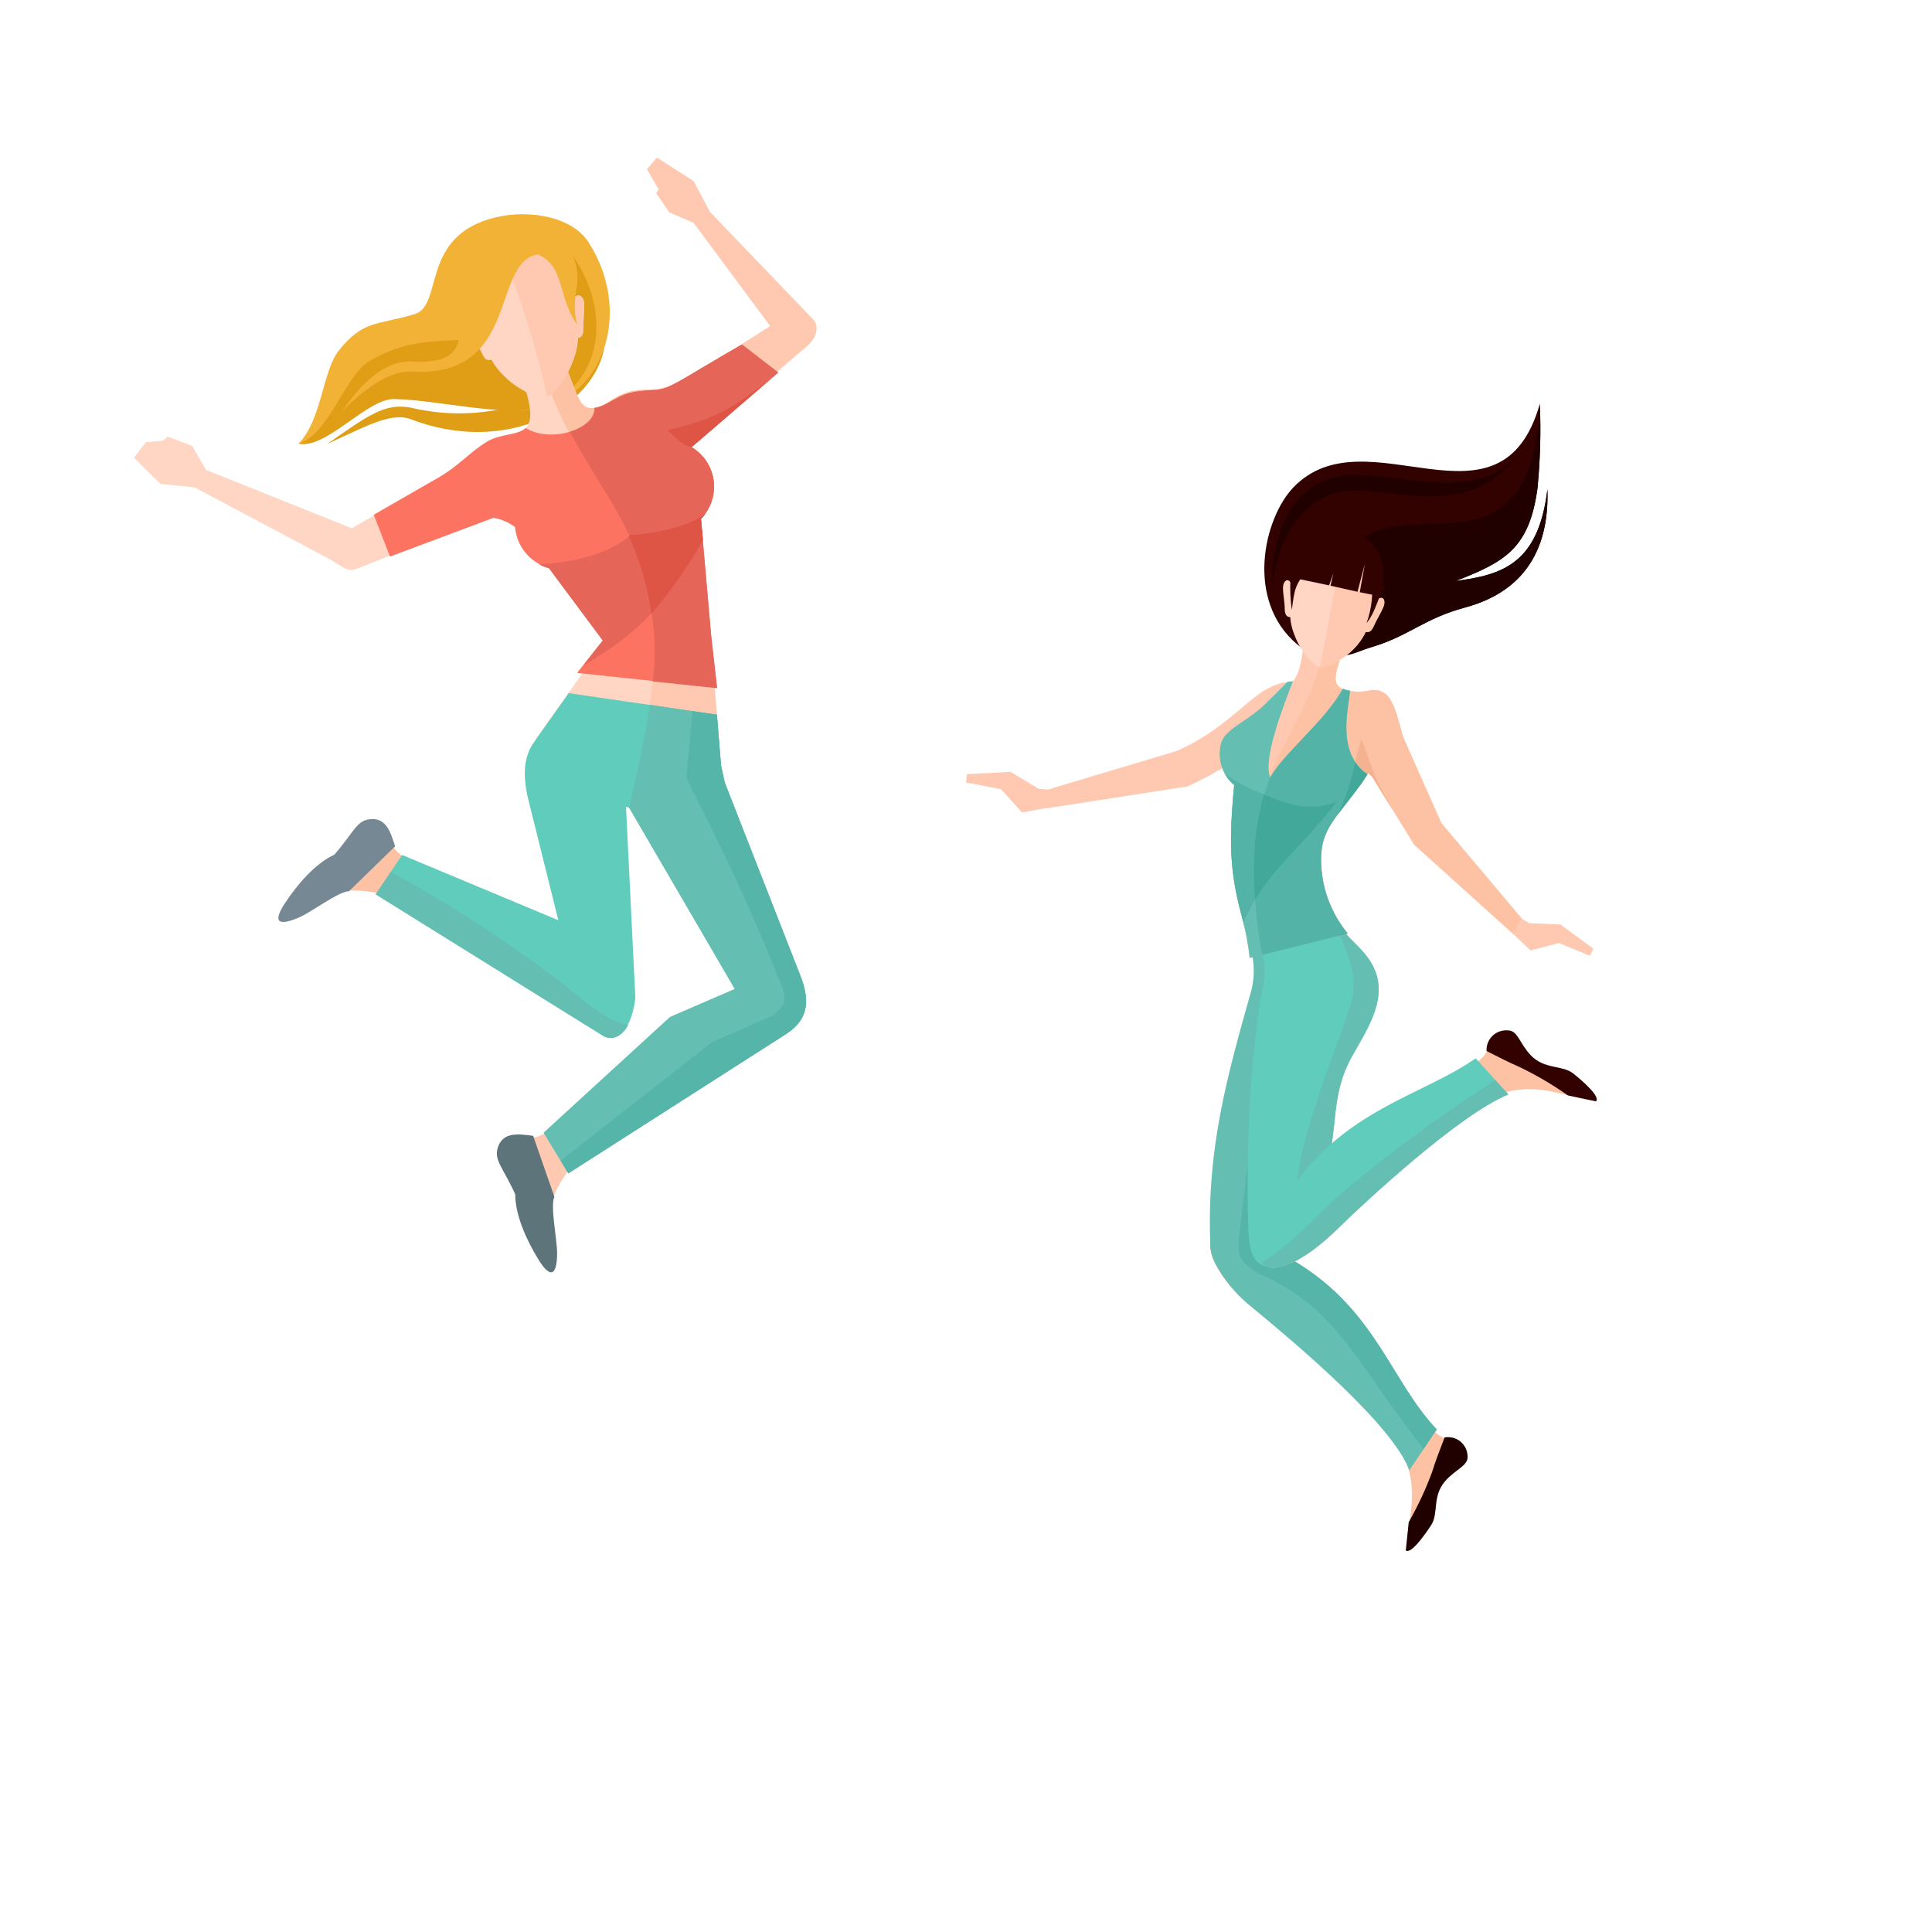
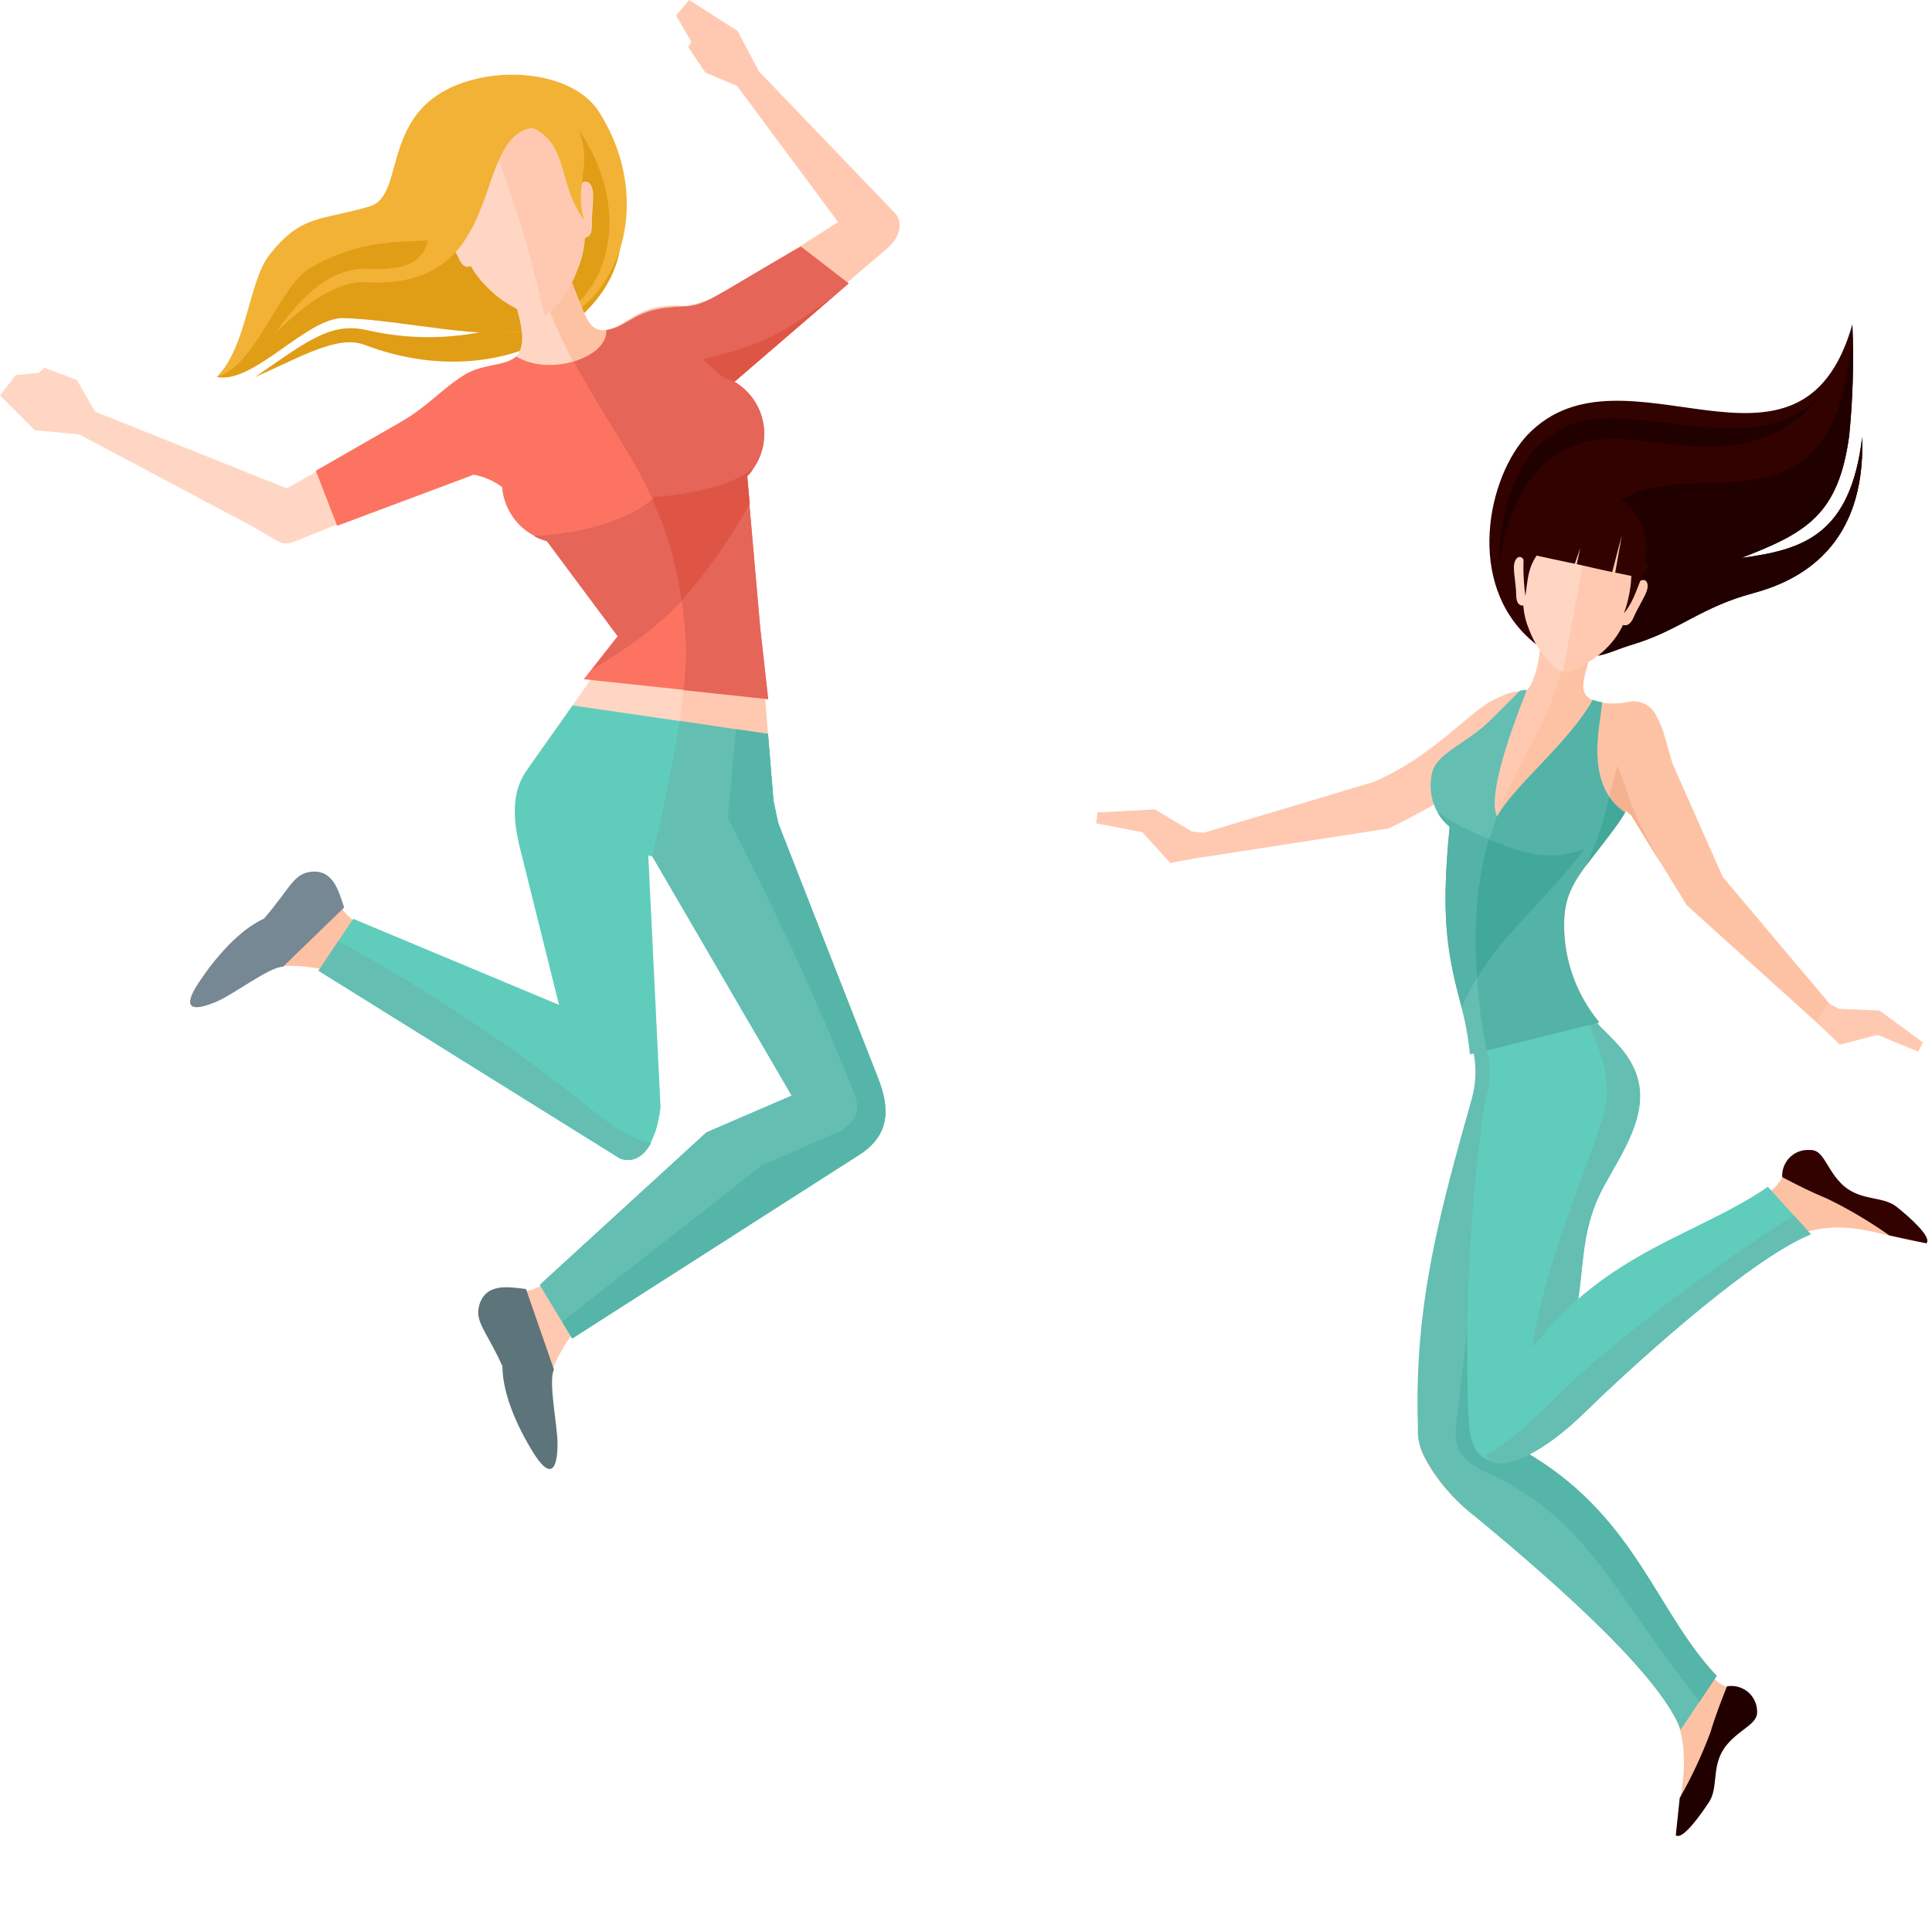
- <svg xmlns="http://www.w3.org/2000/svg" id="Layer_1" data-name="Layer 1" viewBox="0 0 1024 1024">
-   <defs>
-     <style>.cls-1{fill:#ffd6c4;}.cls-2{fill:#ffc9b1;}.cls-3{fill:#e09d16;}.cls-4{fill:#f2b236;}.cls-5{fill:#fdc2a4;}.cls-6{fill:#fc7361;}.cls-7{fill:#e56558;}.cls-8{fill:#de5445;}.cls-9{fill:#5d747a;}.cls-10{fill:#60ccbc;}.cls-11{fill:#64beb2;}.cls-12{fill:#55b5a8;}.cls-13{fill:#768894;}.cls-14{fill:#320200;}.cls-15{fill:#210000;}.cls-16{fill:#f5b290;}.cls-17{fill:#52b3a6;}.cls-18{fill:#41a89a;}</style>
-   </defs>
-   <g id="Layer_2" data-name="Layer 2">
-     <g id="Layer_1-2" data-name="Layer 1-2">
-       <polygon class="cls-1" points="382.14 405.65 376.8 340 320.64 340 284.16 391.46 382.14 405.65" />
-       <path class="cls-2" d="M382.14,405.65,376.8,340H346.75a256.71,256.71,0,0,1-7.12,59.32Z" />
-       <path class="cls-3" d="M320.84,175.78c1.78,35-47.06,67.73-103.12,46.42-10.93-4.15-25.76,4.94-44.19,13C195,220.32,204,213.3,218,216.12a109.84,109.84,0,0,0,50.72,0A88.34,88.34,0,0,0,320.84,175.78Z" />
-       <path class="cls-4" d="M219.7,166.53c-19.77,5.88-27.29,3-40.29,19.48-8.4,10.73-9,36.93-21.16,49.09,14.83,3.06,36.14-24,50.92-23.68,22.84.59,60.76,9.34,79.1,4.5,32.58-8.6,46.52-51.81,23.68-87.5-8.6-13.45-31-17.5-48.94-13.3C222.22,124.71,235.32,161.94,219.7,166.53Z" />
-       <path class="cls-3" d="M158.25,235.1c14.83,3.06,36.14-24,50.92-23.68,22.84.59,57,9.49,75.29,4.65,32.58-8.6,42.51-48.25,18-82.26-7,19.18-12,17.8-18.54,26.2-27.14,34.6-50.27,8.85-88.54,31.64C183.32,198.86,173.72,231,158.25,235.1Z" />
-       <path class="cls-2" d="M353.82,207.42l54.38-34.6-40.59-54.72-12.85-5.49-6.92-10.13,1.19-2.22-6.13-10.53,5.29-6.23,19.43,12.46,8.65,16.31,54.92,57.25c3.61,4.6.89,11-5.24,15.47l-47.11,40.39c-21.6,17.85-19.08,17.15-20.71,43.5l-18.88-17.3-16.56-35.94C335.23,217.95,336.66,209.44,353.82,207.42Z" />
-       <path class="cls-1" d="M277.54,203.12c4,12.36,4.94,20,.94,24S265,230,257.76,234.46a89.67,89.67,0,0,0-15.42,13.15L186.48,280l-77.22-30.9h0l-7.37-12.75-13-4.94-2.37,2.08-9.24.94L71,242.56l14,13.94,18,1.78,71.14,37.77c13.4,8,9.39,7.42,24.07,1.83l61.15-24.72a35.3,35.3,0,0,1,19.23,11.52L311.3,298l39.79-27.88,4.94-33-5.73-23.58,15.23-13.35a78.06,78.06,0,0,1-18.39,6.48c-20-1.58-22.84,8.06-32.48,9.54-7,1-8.21-5.49-14.14-20.52Z" />
-       <path class="cls-5" d="M333,283.1l18.44-12.9,4.94-33-6.08-23.63,15.23-13.35a78.06,78.06,0,0,1-18.39,6.48c-20-1.58-22.84,8.06-32.48,9.54-7,1-8.21-5.49-14.14-20.52l-12,3.76a232.84,232.84,0,0,0,12.16,27.83C312.69,249.68,324.15,264.71,333,283.1Z" />
-       <path class="cls-6" d="M278.63,226.84c-4.3,4.05-13.5,2.87-20.71,7.37-9.54,5.93-14.83,12.85-26,19.18L198.1,272.82,206.7,295l54.92-20.56A27.68,27.68,0,0,1,273,279.34h0A24.37,24.37,0,0,0,291,301l28.52,38.31-13.64,17.35L380,364.52l-3.21-28.42L371.51,275a24.37,24.37,0,0,0-4.94-38l45.92-39.55-19.18-14.83c-2.42,1.14-19.77,11.47-30.11,17.6-13.79,8-11.91,5.64-24.72,7.17-12.11,1.48-15.42,7.66-23.38,8.85C315.5,227.34,292,235.15,278.63,226.84Z" />
-       <path class="cls-7" d="M285.69,299.12a24.27,24.27,0,0,0,5.29,2.13l28.52,38.31-10.38,13.2c31.54-18.79,42.22-31.19,63.42-66.59l-1-11.12a24.17,24.17,0,0,0,2.22-2.62c-9.15,6.48-23,9.89-39.55,11.17C322.47,294.17,301.91,298.38,285.69,299.12Z" />
-       <path class="cls-7" d="M346,361.16l34.11,3.61-3.21-28.42L371.51,275a24.37,24.37,0,0,0-4.94-38l45.92-39.55-19.18-14.83c-2.42,1.14-19.77,11.47-30.11,17.6-13.79,8-11.91,5.64-24.72,7.17-12.11,1.48-15.42,7.66-23.38,8.85.4,5.64-5.44,10.38-13.05,12.7,20.37,37.77,39.55,54.87,44.49,105.1A133.47,133.47,0,0,1,346,361.16Z" />
-       <path class="cls-8" d="M366.42,237.08h0l40.19-34.6C387.83,216,380.36,222,353.72,228,360,233.72,360.74,235.25,366.42,237.08Z" />
-       <path class="cls-8" d="M372.55,286.17l-1-11.12a24.17,24.17,0,0,0,2.22-2.62c-9.15,6.48-23,9.89-39.55,11.17l-.84.74a147,147,0,0,1,11.86,40.83A228,228,0,0,0,372.55,286.17Z" />
-       <path class="cls-2" d="M304.18,592.12A124.43,124.43,0,0,1,286,602c-9.1,3.31-12.46-2.67-18.54,8.4-2.47,4.55,1.78,6.08,7,20.76-1.29,13.74,2.32,19.23,9.29,30.6,2.62-15.13,3.16-10.78,9.89-28.23a69.51,69.51,0,0,1,18.83-25.11Z" />
-       <path class="cls-1" d="M277.69,207.07a41.33,41.33,0,0,1-10.58-7.86,35.49,35.49,0,0,1-6.72-8.65c-2.32,1.09-3.81-.64-4.94-3.31-1.93-3.91-4.6-7.61-6.23-11.07-2-4.2.3-7.42,3.66-4.35a48.74,48.74,0,0,1-2.27-11.27c-.89-13.84,5.39-26.1,19.77-29.66,15.67-3.76,24.72.59,30.75,14.83a66.14,66.14,0,0,1,3.81,12.11c1.73-2.67,4.5-.79,4.7,3.36s-.54,8.31-.44,12.66c0,2.87-.44,4.94-2.82,5.29a36.28,36.28,0,0,1-3,12.8,43.4,43.4,0,0,1-4.94,9.54c-4,5.59-6.23,8.16-9,8.85A18.24,18.24,0,0,1,277.69,207.07Z" />
-       <path class="cls-2" d="M265.43,132.33a27.93,27.93,0,0,1,4.55-1.48c15.67-3.76,24.72.59,30.75,14.83a66.14,66.14,0,0,1,3.81,12.11c1.73-2.67,4.5-.79,4.7,3.36s-.54,8.31-.44,12.66c0,2.87-.44,4.94-2.82,5.29a36.28,36.28,0,0,1-2.62,12.85,43.4,43.4,0,0,1-4.94,9.54c-3.71,5.24-5.93,7.81-8.5,8.7A443.67,443.67,0,0,0,265.43,132.33Z" />
-       <path class="cls-9" d="M282.58,602c-7.17-.84-16-2.52-18.74,6.28-2.13,6.72,2.87,10.63,9.24,24.72,0,11,5.88,24.12,12.31,34.6s9.89,8.35,9.89-3.56c0-7-3.76-25.06-1.43-29.66Z" />
-       <path class="cls-5" d="M227.51,464.13a124.63,124.63,0,0,1-16.61-12.31c-6.82-6.87-2.82-12.41-15.42-13.3-4.94-.35-4.94,4.15-15.87,14.83-13,4.65-16.46,10.18-23.88,21.31,14.83-4,11.12-1.68,29.66-2.67a69.51,69.51,0,0,1,30.7,6.53Z" />
-       <path class="cls-10" d="M199.13,474l14-20.86,82.8,34.6-16-64.26c-3.11-13.25-2.18-22.84,3.21-30.25l18.29-25.85L380,378.81l2.18,26.84,1.93,9L424,516.63c4.94,12.31,5.34,23-6.87,31.09L301.22,621.88l-13.05-21.5,67-61.35,34.31-14.83-56-96.1-1.68-.49L336.76,529c-1.83,15.37-8.6,23.58-16.46,20.47Z" />
-       <path class="cls-11" d="M199.13,474l8-11.91A707.31,707.31,0,0,1,292.57,517C307,527.85,321.78,542.14,333,543.23c-3.11,5.78-7.56,8.16-12.41,6.28Z" />
-       <path class="cls-11" d="M344.37,373.52l35.54,5.34,2.18,26.84,2,9L424,516.63c4.94,12.31,5.34,23-6.87,31.09L301.22,621.88l-13.05-21.5,67-61.35,34.31-14.83-56-96.1C337.95,408.71,341.85,390.32,344.37,373.52Z" />
-       <path class="cls-12" d="M367.06,376.88l12.9,1.93,2.18,26.84,1.93,9L424,516.63c4.94,12.31,5.34,23-6.87,31.09L301.22,621.88l-4.05-6.72,80.33-62.83,31.93-14c9.89-7.46,7.07-10.53.44-26.74-14.09-34.6-28.28-64.26-46.07-99.17Z" />
-       <path class="cls-13" d="M209.42,448.56c-2.27-6.87-4.45-15.52-13.59-14.34-7,.89-8.4,7.07-18.64,18.79-9.89,4.5-19.43,15.47-26.15,25.66s-3.51,12.31,7.46,7.61c6.48-2.77,21.16-13.94,26.45-13.89Z" />
-       <path class="cls-4" d="M285.1,134.85C260,139,275.91,200.1,218.56,197c-11.67-.64-23.83,7.81-37,20.61,11.67-16.71,23.43-26.74,37.57-26,31.29,1.63,23.63-16.51,24.32-35.69,1.19-33.52,49.43-44.49,59.62-21.95,7.12,16.07-1.53,22.94,2.92,38C295.43,157.93,299.78,141.32,285.1,134.85Z" />
+ <svg xmlns="http://www.w3.org/2000/svg" version="1.1" id="Layer_1" x="0px" y="0px" viewBox="0 0 1024 1024" style="enable-background:new 0 0 1024 1024;" xml:space="preserve">
+   <style type="text/css">
+ 	.st0{fill:#FFD6C4;}
+ 	.st1{fill:#FFC9B1;}
+ 	.st2{fill:#E09D16;}
+ 	.st3{fill:#F2B236;}
+ 	.st4{fill:#FDC2A4;}
+ 	.st5{fill:#FC7361;}
+ 	.st6{fill:#E56558;}
+ 	.st7{fill:#DE5445;}
+ 	.st8{fill:#5D747A;}
+ 	.st9{fill:#60CCBC;}
+ 	.st10{fill:#64BEB2;}
+ 	.st11{fill:#55B5A8;}
+ 	.st12{fill:#768894;}
+ 	.st13{fill:#320200;}
+ 	.st14{fill:#210000;}
+ 	.st15{fill:#F5B290;}
+ 	.st16{fill:#52B3A6;}
+ 	.st17{fill:#41A89A;}
+ </style>
+   <g id="Layer_2">
+     <g id="Layer_1-2">
+       <polygon class="st0" points="409.9,424.5 402.9,338 328.9,338 280.8,405.8   " />
+       <path class="st1" d="M409.9,424.5l-7-86.5h-39.6c-0.1,26.3-3.2,52.6-9.4,78.2L409.9,424.5z" />
+       <path class="st2" d="M329.2,121.6c2.3,46.1-62,89.2-135.9,61.2c-14.4-5.5-33.9,6.5-58.2,17.1c28.3-19.6,40.1-28.9,58.6-25.1    c22,5.2,44.9,5.2,66.8,0C289.4,166.5,314,147.5,329.2,121.6z" />
+       <path class="st3" d="M195.9,109.4c-26,7.7-36,4-53.1,25.7c-11.1,14.1-11.9,48.7-27.9,64.7c19.5,4,47.6-31.6,67.1-31.2    c30.1,0.8,80.1,12.3,104.2,5.9c42.9-11.3,61.3-68.3,31.2-115.3c-11.3-17.7-40.8-23.1-64.5-17.5    C199.2,54.3,216.5,103.3,195.9,109.4z" />
+       <path class="st2" d="M115,199.7c19.5,4,47.6-31.6,67.1-31.2c30.1,0.8,75.1,12.5,99.2,6.1c42.9-11.3,56-63.6,23.7-108.4    c-9.2,25.3-15.8,23.5-24.4,34.5c-35.8,45.6-66.2,11.7-116.7,41.7C148,152,135.3,194.3,115,199.7z" />
+       <path class="st1" d="M372.6,163.3l71.6-45.6l-53.5-72.1l-16.9-7.2L364.8,25l1.6-2.9l-8.1-13.9l7-8.2l25.6,16.4l11.4,21.5    l72.4,75.4c4.8,6.1,1.2,14.5-6.9,20.4l-62.1,53.2c-28.5,23.5-25.1,22.6-27.3,57.3l-24.9-22.8l-21.8-47.4    C348.1,177.1,350,165.9,372.6,163.3z" />
+       <path class="st0" d="M272.1,157.6c5.3,16.3,6.5,26.4,1.2,31.6s-17.8,3.8-27.3,9.7c-7.4,5-14.2,10.8-20.3,17.3l-73.6,42.7    L50.4,218.2l0,0l-9.7-16.8l-17.1-6.5l-3.1,2.7l-12.2,1.2L0,209.6l18.4,18.4l23.7,2.3l93.7,49.8c17.7,10.5,12.4,9.8,31.7,2.4    l80.6-32.6c9.9,2.2,18.8,7.5,25.3,15.2l43.1,17.5l52.4-36.7l6.5-43.5l-7.5-31.1l20.1-17.6c-7.7,3.8-15.8,6.7-24.2,8.5    c-26.4-2.1-30.1,10.6-42.8,12.6c-9.2,1.3-10.8-7.2-18.6-27L272.1,157.6z" />
+       <path class="st4" d="M345.2,263l24.3-17l6.5-43.5l-8-31.1l20.1-17.6c-7.7,3.8-15.8,6.7-24.2,8.5c-26.4-2.1-30.1,10.6-42.8,12.6    c-9.2,1.3-10.8-7.2-18.6-27l-15.8,5c4.5,12.6,9.9,24.8,16,36.7C318.4,219,333.5,238.8,345.2,263z" />
+       <path class="st5" d="M273.6,188.9c-5.7,5.3-17.8,3.8-27.3,9.7c-12.6,7.8-19.5,16.9-34.3,25.3l-44.6,25.6l11.3,29.2l72.4-27.1    c5.4,1,10.5,3.2,15,6.5l0,0c1.1,13.6,10.6,25,23.7,28.5l37.6,50.5l-18,22.9l97.7,10.4l-4.2-37.4l-7-80.5    c12.4-12.7,12.2-33-0.5-45.4c-1.8-1.8-3.9-3.4-6.1-4.7l60.5-52.1l-25.3-19.5c-3.2,1.5-26,15.1-39.7,23.2    c-18.2,10.5-15.7,7.4-32.6,9.4c-16,1.9-20.3,10.1-30.8,11.7C322.1,189.5,291.2,199.8,273.6,188.9z" />
+       <path class="st6" d="M282.9,284.1c2.2,1.2,4.5,2.1,7,2.8l37.6,50.5l-13.7,17.4c41.6-24.8,55.6-41.1,83.6-87.7l-1.3-14.7    c1.1-1.1,2-2.2,2.9-3.5c-12.1,8.5-30.3,13-52.1,14.7C331.3,277.6,304.2,283.1,282.9,284.1z" />
+       <path class="st6" d="M362.3,365.8l44.9,4.8l-4.2-37.4l-7.1-80.8c12.4-12.7,12.2-33-0.5-45.4c-1.8-1.8-3.9-3.4-6.1-4.7l60.5-52.1    l-25.3-19.5c-3.2,1.5-26,15.1-39.7,23.2c-18.2,10.5-15.7,7.4-32.6,9.4c-16,1.9-20.3,10.1-30.8,11.7c0.5,7.4-7.2,13.7-17.2,16.7    c26.8,49.8,52.1,72.3,58.6,138.5C364,342,363.8,354,362.3,365.8z" />
+       <path class="st7" d="M389.2,202.3L389.2,202.3l53-45.6c-24.7,17.8-34.6,25.7-69.7,33.6C380.8,197.9,381.7,199.9,389.2,202.3z" />
+       <path class="st7" d="M397.3,267l-1.3-14.7c1.1-1.1,2-2.2,2.9-3.5c-12.1,8.5-30.3,13-52.1,14.7l-1.1,1    c7.8,17.1,13.1,35.2,15.6,53.8C375.1,302.6,387.1,285.4,397.3,267z" />
+       <path class="st1" d="M307.2,670.1c-7.6,5-15.6,9.4-24,13c-12,4.4-16.4-3.5-24.4,11.1c-3.3,6,2.3,8,9.2,27.4    c-1.7,18.1,3.1,25.3,12.2,40.3c3.5-19.9,4.2-14.2,13-37.2c5.6-12.8,14.1-24.1,24.8-33.1L307.2,670.1z" />
+       <path class="st0" d="M272.3,162.8c-5.2-2.7-9.9-6.2-13.9-10.4c-3.5-3.3-6.5-7.2-8.9-11.4c-3.1,1.4-5-0.8-6.5-4.4    c-2.5-5.2-6.1-10-8.2-14.6c-2.6-5.5,0.4-9.8,4.8-5.7c-1.6-4.8-2.6-9.8-3-14.8c-1.2-18.2,7.1-34.4,26-39.1    c20.6-5,32.6,0.8,40.5,19.5c2.2,5.1,3.9,10.5,5,16c2.3-3.5,5.9-1,6.2,4.4s-0.7,10.9-0.6,16.7c0,3.8-0.6,6.5-3.7,7    c-0.3,5.8-1.6,11.5-4,16.9c-1.6,4.4-3.8,8.7-6.5,12.6c-5.3,7.4-8.2,10.8-11.9,11.7C282.3,167.5,276.8,166,272.3,162.8z" />
+       <path class="st1" d="M256.2,64.3c1.9-0.8,3.9-1.5,6-1.9c20.6-5,32.6,0.8,40.5,19.5c2.2,5.1,3.9,10.5,5,16c2.3-3.5,5.9-1,6.2,4.4    c0.3,5.5-0.7,10.9-0.6,16.7c0,3.8-0.6,6.5-3.7,7c-0.1,5.8-1.3,11.5-3.5,16.9c-1.6,4.4-3.8,8.7-6.5,12.6    c-4.9,6.9-7.8,10.3-11.2,11.5C280.9,131.8,270.1,97.5,256.2,64.3z" />
+       <path class="st8" d="M278.8,683.2c-9.4-1.1-21.1-3.3-24.7,8.3c-2.8,8.9,3.8,14,12.2,32.6c0,14.5,7.7,31.8,16.2,45.6    c8.5,13.8,13,11,13-4.7c0-9.2-5-33-1.9-39.1L278.8,683.2z" />
+       <path class="st4" d="M206.2,501.5c-7.7-4.8-15.1-10.2-21.9-16.2c-9-9.1-3.7-16.4-20.3-17.5c-6.5-0.5-6.5,5.5-20.9,19.5    c-17.1,6.1-21.7,13.4-31.5,28.1c19.5-5.3,14.7-2.2,39.1-3.5c14-0.3,27.8,2.7,40.4,8.6L206.2,501.5z" />
+       <path class="st9" d="M168.8,514.5l18.4-27.5l109.1,45.6l-21.1-84.7c-4.1-17.5-2.9-30.1,4.2-39.9l24.1-34.1l103.5,15.1l2.9,35.4    l2.5,11.9l52.6,134.4c6.5,16.2,7,30.3-9.1,41l-152.7,97.7L286.1,681l88.3-80.8l45.2-19.5L345.8,454l-2.2-0.6l6.5,133.6    c-2.4,20.3-11.3,31.1-21.7,27L168.8,514.5z" />
+       <path class="st10" d="M168.8,514.5l10.5-15.7c39.2,21.4,76.8,45.6,112.6,72.3c19,14.3,38.5,33.1,53.3,34.6    c-4.1,7.6-10,10.8-16.4,8.3L168.8,514.5z" />
+       <path class="st10" d="M360.2,382.1l46.8,7l2.9,35.4l2.6,11.9l52.6,134.3c6.5,16.2,7,30.3-9.1,41l-152.7,97.7L286.1,681l88.3-80.8    l45.2-19.5L345.8,454C351.7,428.5,356.9,404.3,360.2,382.1z" />
+       <path class="st11" d="M390.1,386.5l17,2.5l2.9,35.4l2.5,11.9l52.6,134.4c6.5,16.2,7,30.3-9.1,41l-152.7,97.7l-5.3-8.9l105.8-82.8    l42.1-18.4c13-9.8,9.3-13.9,0.6-35.2c-18.6-45.6-37.3-84.7-60.7-130.7L390.1,386.5z" />
+       <path class="st12" d="M182.4,481c-3-9.1-5.9-20.4-17.9-18.9c-9.2,1.2-11.1,9.3-24.6,24.8c-13,5.9-25.6,20.4-34.5,33.8    c-8.9,13.4-4.6,16.2,9.8,10c8.5-3.6,27.9-18.4,34.8-18.3L182.4,481z" />
+       <path class="st3" d="M282.1,67.7c-33.1,5.5-12.1,86-87.7,81.9c-15.4-0.8-31.4,10.3-48.7,27.2c15.4-22,30.9-35.2,49.5-34.3    c41.2,2.1,31.1-21.8,32-47c1.6-44.2,65.1-58.6,78.6-28.9c9.4,21.2-2,30.2,3.8,50.1C295.7,98.1,301.4,76.2,282.1,67.7z" />
    </g>
  </g>
-   <g id="Layer_2-2" data-name="Layer 2">
-     <g id="Layer_1-2-2" data-name="Layer 1-2">
-       <path class="cls-2" d="M690.77,342.59c-1.43,13-4,20.41-11.26,22-4.55,1-5.16,5.24-11,10.31-8.67,7.67-18.89,11.48-21.23,18.54A22,22,0,0,0,654.11,416c-3.47,36.31-1,50.3,4.38,71a130,130,0,0,1,3.9,20.75l52-13a61.52,61.52,0,0,1-14.12-39.38c0-15.94,7.84-21.66,21.27-40,7.11-9.88,17.59-33.45,15.77-43.76a10,10,0,0,0-11.48-5.59,27.17,27.17,0,0,1-13.86-.61c-6.46-2.95-4-8.19-.91-19.06Z" />
-       <path class="cls-5" d="M669,506.07l45.23-11.22a61.52,61.52,0,0,1-14.12-39.38c0-15.94,7.84-21.66,21.27-40,7.24-10,17.72-33.58,15.9-43.89a10,10,0,0,0-11.48-5.59,27.17,27.17,0,0,1-13.86-.61c-6.46-2.95-4-8.19-.91-19.06l-9.75-1.78c-7.67,40.38-32.5,53.12-36,105.89A221.66,221.66,0,0,0,669,506.07Z" />
-       <path class="cls-5" d="M664.55,693.67c-21.14-17.33-25.43-32.37-22.18-38,3.94-6.89,20-1.56,45.45,13.91,41.59,25.74,49.09,64.34,72.83,89.43,4.59,4.55,11.22,4.33,14.47,8.93,6.11,8.67-3.08,9.32-9.84,17.33s-3.25,16.9-7.24,23.09c-3.51,5.46-9.88,15.29-12.43,13,0-15.64,7.84-31.85-2.9-52C729.5,744.23,679.24,705.84,664.55,693.67Z" />
-       <path class="cls-11" d="M664.55,693.67a75.17,75.17,0,0,1-20.67-24.39,23.57,23.57,0,0,1-2.47-9.1V657.1c-1.52-48.83,8.71-85.7,21.75-131.89a41.29,41.29,0,0,0,.48-19.15l6.2-1,42.94,13c-14.47,48.7-27.86,94.54-39.6,143.15q6.72,3.47,14.69,8.32c41.59,25.74,49.78,63,73.66,88.08L747,779.28C737.78,754.93,687.6,712.82,664.55,693.67Z" />
-       <path class="cls-12" d="M712,517.81h.69c-14.43,49-27.82,94.8-39.56,143.41q6.72,3.47,14.69,8.32c41.59,25.74,49.78,63,73.66,88.08l-6.89,10.31c-35.31-44.41-45-74.7-88-93.2-10-6.2-11-9.88-9.66-21.06l9.36-78Z" />
-       <path class="cls-14" d="M816.15,214a323.52,323.52,0,0,1-1.26,44.84c-4.33,31.89-17.33,39-43.33,49.09,25-3.25,43.89-9.32,48.61-48.61,1.43,43.76-24.65,57.58-43.89,62.74-21.19,5.72-29.2,14.73-48.22,20.58-12.74,3.9-28.86,8.67-40.64-1.21-27.43-23.27-17.76-66.51-1.86-83.14C724.3,218.07,795.31,287.27,816.15,214Z" />
-       <path class="cls-15" d="M816.15,214a323.52,323.52,0,0,1-1.26,44.84c-4.33,31.89-17.33,39-43.33,49.09,25-3.25,43.89-9.32,48.61-48.61,1.43,43.76-24.65,57.58-43.89,62.74-21.19,5.72-29.2,14.73-48.22,20.58-12.74,3.9-19.06,10.05-23.7-4.72,3.25-6.07,1.6-39.86,17.59-52.25C750.6,263.57,812,306,816.15,214Z" />
-       <path class="cls-5" d="M709.4,650.86c-16.42,16.07-29,21.66-35.57,21-10.7-.91-6.46-19.67,14-46.58,29.85-38.65,69-42.24,96.36-63.34,5-4.07,5.5-10.7,10.36-13.47,9.19-5.2,9,4,16.16,11.52s16.46,4.94,22.23,9.53c5.07,4,14.21,11.39,11.78,13.73-15.55-1.6-30.89-11-52.21-2.43C766.33,591.42,723,637.52,709.4,650.86Z" />
-       <path class="cls-14" d="M787.9,557.06a10.4,10.4,0,0,1,11.39-10.92c5.2,0,6.11,7,12.09,13.21,7.32,7.63,16.68,5,22.53,9.66,5.16,4.12,14.51,12.35,12,14.73L831,580.59a181.54,181.54,0,0,0-25.22-14.86C799.73,563.08,794.32,560.35,787.9,557.06Z" />
-       <path class="cls-5" d="M744.19,391.64,764,436.27,811,492.07l-8.67,3.29L749.47,447.7l-22.14-36c-5.42-4.33-3.64-6.37-10-3.21l3.25-18.11c6.89-10.36,10.44-22.36,13.3-21.66C739.47,369.46,742,386.48,744.19,391.64Z" />
-       <path class="cls-16" d="M738.43,429.85l-11.26-18.28a25,25,0,0,1-2-1.82l-1.6,2c-.87,0-4.33-4.33-6.33-3.42,1.56-6.2,2.86-12.13,4.33-16.77,3,7.63,5.11,14.86,8.67,22.92Z" />
-       <path class="cls-1" d="M691.63,346.54a36.22,36.22,0,0,1-5.59-10.1,31.11,31.11,0,0,1-2.21-9.36c-2.25,0-2.82-1.91-2.9-4.33,0-3.81-.91-7.76-.91-11.09,0-4.07,2.95-5.81,4.33-2.17a42.72,42.72,0,0,1,2.3-9.84c4.33-11.35,13.82-18.85,26.3-16.38,13.86,2.73,19.58,9.53,19.06,23.18a57.89,57.89,0,0,1-1.39,11c2.34-1.52,3.9,1,2.51,4.33s-3.47,6.46-5,9.92c-1,2.3-2.21,3.9-4.33,3.21a31.8,31.8,0,0,1-6.28,9,38,38,0,0,1-7.41,5.85c-5.2,3-7.93,4.33-10.4,3.77S694.93,350.83,691.63,346.54Z" />
-       <path class="cls-2" d="M712.91,283.11h.26c13.86,2.73,19.58,9.53,19,23.18a57.89,57.89,0,0,1-1.39,11c2.34-1.52,3.9,1,2.51,4.33s-3.47,6.46-5,9.92c-1,2.3-2.21,3.9-4.33,3.21a31.76,31.76,0,0,1-6.46,9.19,38,38,0,0,1-7.41,5.85c-5.2,3-7.93,4.33-10.4,3.77h0Z" />
-       <path class="cls-10" d="M692.67,643.37l-16.9,28.73c-15-1.26-14.12-10.62-14.47-40.38a683,683,0,0,1,6.41-100.39c1.82-10.66,4.33-15.16,1.17-26.3a223.87,223.87,0,0,0,42.81-12c5.2,6.2,11.18,10.57,15.12,17.33,10.31,17.33-1.82,34.44-10.27,49.7C701.34,587.56,713.86,607.32,692.67,643.37Z" />
-       <path class="cls-11" d="M692.67,643.37l-1.78,3-4.33-7.19C686.3,605.07,708.23,558,716,531.84c3.21-10.83,1.3-20.62-6.63-38l2.25-.82c5.2,6.2,11.18,10.57,15.12,17.33,10.31,17.33-1.82,34.44-10.27,49.7C701.34,587.56,713.86,607.32,692.67,643.37Z" />
-       <polygon class="cls-2" points="810.78 489.34 827.07 489.99 844.53 502.86 842.67 506.58 826.29 499.83 811.17 503.73 801.77 494.76 806.19 486.92 810.78 489.34" />
-       <path class="cls-14" d="M683.92,305.94c6.93,1.39,13.73,2.95,20.54,4.33l2.21-6.37-1.47,6.54c4.77,1.08,9.49,2.17,14.3,3.21l3.9-14.77-2.69,15c3.47.74,7,1.43,10.57,2.08,7.28-22.83-7.28-33.23-17.33-34.66C704.5,280,688.51,281.24,683.92,305.94Z" />
-       <path class="cls-14" d="M684.44,301.61a84.14,84.14,0,0,0,.26,21.66c1.47-11,1.39-13.43,9.71-22.79Z" />
-       <path class="cls-14" d="M734.44,310.75c-4.33,5.24-4.81,13-10.14,19.5a50.17,50.17,0,0,0,2.47-24.57Z" />
-       <path class="cls-2" d="M623.18,398.18l-74.39,22.27,5.81,8,75-11.65A252.07,252.07,0,0,0,673,390.51c4.33-3.47,4-5.07,7.89-6.15s9.66-10.44,8.67-13c-3.47-8.67-4-13.43-18.15-6.15C661.61,370.28,646.31,388.69,623.18,398.18Z" />
-       <polygon class="cls-2" points="550.47 418.02 535.57 409.1 512.52 410.31 512 414.73 530.54 418.29 541.72 430.63 555.33 428.16 555.98 418.59 550.47 418.02" />
-       <path class="cls-15" d="M765.68,761.87a10.36,10.36,0,0,1,12.17,10c.35,5.11-6.37,6.76-12,13.3-6.85,8-3.25,16.9-7.28,23.14-3.55,5.5-10.83,15.6-13.47,13.43l1.56-15A178.2,178.2,0,0,0,759,780.32C760.91,774.13,763.08,768.58,765.68,761.87Z" />
-       <path class="cls-11" d="M682.49,361.31c-4.77,4.77-11,11.18-14,13.78-8.67,7.67-18.89,11.48-21.23,18.54a22,22,0,0,0,6.85,22.57c-3.51,36.09-1,50.09,4.33,70.75a130,130,0,0,1,3.9,20.75l52-13a61.52,61.52,0,0,1-14.12-39.38c0-15.94,7.84-21.66,21.27-40,1-1.43,2.17-3.12,3.29-5-17.33-11.61-9.27-37.61-9.27-44.32a13,13,0,0,1-3.68-1c-9.92,17.72-31.54,34.23-38.52,47.05-4.33-9,7.15-38.65,12-51Z" />
-       <path class="cls-17" d="M669,506.07l45.23-11.22a61.52,61.52,0,0,1-14.12-39.38c0-15.94,7.84-21.66,21.27-40,1-1.43,2.17-3.12,3.29-5-17.33-11.61-9.27-37.61-9.27-44.32a13,13,0,0,1-3.68-1c-9.92,17.72-31.54,34.23-38.52,47.05v-.48a134.57,134.57,0,0,0-8,38.69A221.66,221.66,0,0,0,669,506.07Z" />
-       <path class="cls-18" d="M709.14,431.59c3.29-4.33,7.41-9.45,12.3-16.16,1-1.43,2.17-3.12,3.29-5a23,23,0,0,1-6.46-6.37A121.31,121.31,0,0,1,709.14,431.59Z" />
-       <path class="cls-15" d="M674,311.05c.43-36.18,15.6-54.42,34.27-58.4,26.82-5.68,71.45,16.72,96.32-11.39C774.52,279,735,255,709,261.18,694.62,264.61,678.89,277.47,674,311.05Z" />
-       <path class="cls-17" d="M649.3,410.31a17.33,17.33,0,0,0,4.9,5.63c-3.12,32.37-2.3,47.66,4.81,72.66,13-27.9,26-34,49.61-63.69-14.17,5-23.22,2.17-36.91-3.16A105.33,105.33,0,0,1,649.3,410.31Z" />
-       <path class="cls-18" d="M665.2,477c11.26-18.76,23.53-27,43.33-52-14.17,5-23.22,2.17-36.91-3.16l-1.78-.69a141,141,0,0,0-4.9,29.29A193.07,193.07,0,0,0,665.2,477Z" />
-       <path class="cls-10" d="M709.4,650.86c-18.76,18.41-32.62,23.27-38.34,20.41-7.5-3.73-1.91-21.4,16.72-46,29.85-38.65,66.55-45,94.37-64.34l17.33,19.15C773.3,590.68,723,637.52,709.4,650.86Z" />
-       <path class="cls-11" d="M709.4,650.86c-18.76,18.41-32.62,23.27-38.34,20.41a5.29,5.29,0,0,1-2.43-2.47,54.42,54.42,0,0,0,11.52-7.71C690.68,652.73,702,640,713.3,630.5a754.23,754.23,0,0,1,79.29-58l6.85,7.58C773.3,590.68,723,637.52,709.4,650.86Z" />
+   <g id="Layer_2-2">
+     <g id="Layer_1-2-2">
+       <path class="st1" d="M816.6,341.4c-1.9,17.1-5.3,26.9-14.8,29c-6,1.3-6.8,6.9-14.5,13.6c-11.4,10.1-24.9,15.1-28,24.4    c-3,10.8,0.5,22.4,9,29.7c-4.6,47.8-1.3,66.3,5.8,93.5c2.5,9,4.2,18.1,5.1,27.3l68.5-17.1c-12.1-14.6-18.7-32.9-18.6-51.9    c0-21,10.3-28.5,28-52.7c9.4-13,23.2-44.1,20.8-57.7c-2.6-5.8-9-8.9-15.1-7.4c-6.1,1.3-12.3,1-18.3-0.8    c-8.5-3.9-5.3-10.8-1.2-25.1L816.6,341.4z" />
+       <path class="st4" d="M787.9,556.8l59.6-14.8c-12.1-14.6-18.7-32.9-18.6-51.9c0-21,10.3-28.5,28-52.7c9.5-13.2,23.3-44.2,20.9-57.8    c-2.6-5.8-9-8.9-15.1-7.4c-6.1,1.3-12.3,1-18.3-0.8c-8.5-3.9-5.3-10.8-1.2-25.1l-12.8-2.3c-10.1,53.2-42.8,70-47.4,139.5    C781.5,508,783.2,532.6,787.9,556.8z" />
+       <path class="st4" d="M782,803.9c-27.9-22.8-33.5-42.6-29.2-50.1c5.2-9.1,26.4-2.1,59.9,18.3c54.8,33.9,64.7,84.8,96,117.8    c6,6,14.8,5.7,19.1,11.8c8.1,11.4-4.1,12.3-13,22.8c-8.9,10.6-4.3,22.3-9.5,30.4c-4.6,7.2-13,20.1-16.4,17.1    c0-20.6,10.3-42-3.8-68.5C867.6,870.5,801.4,820,782,803.9z" />
+       <path class="st10" d="M782,803.9c-11.3-8.6-20.6-19.6-27.2-32.1c-1.9-3.7-3-7.8-3.3-12v-4.1c-2-64.3,11.5-112.9,28.7-173.8    c2.2-8.2,2.4-16.9,0.6-25.2l8.2-1.3l56.6,17.1c-19.1,64.2-36.7,124.6-52.2,188.6c5.9,3,12.4,6.7,19.4,11    c54.8,33.9,65.6,83,97.1,116.1l-19.1,28.6C878.5,884.6,812.4,829.2,782,803.9z" />
+       <path class="st11" d="M844.6,572.2h0.9c-19,64.6-36.7,124.9-52.1,189c5.9,3,12.4,6.7,19.4,11c54.8,33.9,65.6,83,97.1,116.1    l-9.1,13.6c-46.5-58.5-59.3-98.4-115.9-122.8c-13.2-8.2-14.5-13-12.7-27.7l12.3-102.8L844.6,572.2z" />
+       <path class="st13" d="M981.8,171.9c0.8,19.7,0.3,39.4-1.7,59.1c-5.7,42-22.8,51.4-57.1,64.7c32.9-4.3,57.8-12.3,64-64    c1.9,57.7-32.5,75.9-57.8,82.7c-27.9,7.5-38.5,19.4-63.5,27.1c-16.8,5.1-38,11.4-53.5-1.6c-36.1-30.7-23.4-87.6-2.5-109.5    C860.8,177.3,954.3,268.5,981.8,171.9z" />
+       <path class="st14" d="M981.8,171.9c0.8,19.7,0.3,39.4-1.7,59.1c-5.7,42-22.8,51.4-57.1,64.7c32.9-4.3,57.8-12.3,64-64    c1.9,57.7-32.5,75.9-57.8,82.7c-27.9,7.5-38.5,19.4-63.5,27.1c-16.8,5.1-25.1,13.2-31.2-6.2c4.3-8,2.1-52.5,23.2-68.8    C895.4,237.3,976.3,293.2,981.8,171.9z" />
+       <path class="st4" d="M841.1,747.5c-21.6,21.2-38.2,28.5-46.9,27.7c-14.1-1.2-8.5-25.9,18.4-61.4c39.3-50.9,90.9-55.7,127-83.5    c6.6-5.4,7.2-14.1,13.6-17.7c12.1-6.9,11.9,5.3,21.3,15.2c9.4,9.9,21.7,6.5,29.3,12.6c6.7,5.3,18.7,15,15.5,18.1    c-20.5-2.1-40.7-14.5-68.8-3.2C916.1,669.2,859,730,841.1,747.5z" />
+       <path class="st13" d="M944.6,623.9c-0.4-7.6,5.4-14,12.9-14.4c0.7,0,1.4,0,2.1,0c6.9,0,8.1,9.2,15.9,17.4    c9.6,10.1,22,6.6,29.7,12.7c6.8,5.4,19.1,16.3,15.8,19.4l-19.6-4.2c-10.5-7.4-21.6-14-33.2-19.6    C960.1,631.9,953,628.3,944.6,623.9z" />
+       <path class="st4" d="M887,406l26.1,58.8l61.9,73.5l-11.4,4.3l-69.6-62.8l-29.2-47.4c-7.1-5.7-4.8-8.4-13.2-4.2l4.3-23.9    c9.1-13.6,13.8-29.5,17.5-28.5C880.7,376.8,884.1,399.2,887,406z" />
+       <path class="st15" d="M879.4,456.3l-14.8-24.1c-0.9-0.8-1.8-1.6-2.6-2.4l-2.1,2.6c-1.1,0-5.7-5.7-8.3-4.5c2.1-8.2,3.8-16,5.7-22.1    c4,10.1,6.7,19.6,11.4,30.2L879.4,456.3z" />
+       <path class="st0" d="M817.7,346.6c-3.2-4-5.6-8.5-7.4-13.3c-1.6-3.9-2.6-8.1-2.9-12.3c-3,0-3.7-2.5-3.8-5.7c0-5-1.2-10.2-1.2-14.6    c0-5.4,3.9-7.7,5.7-2.9c0.5-4.4,1.5-8.8,3-13c5.7-15,18.2-24.8,34.7-21.6c18.3,3.6,25.8,12.6,25.1,30.5c-0.1,4.9-0.8,9.7-1.8,14.5    c3.1-2,5.1,1.3,3.3,5.7c-1.8,4.4-4.6,8.5-6.6,13.1c-1.3,3-2.9,5.1-5.7,4.2c-2.1,4.4-4.8,8.4-8.3,11.9c-2.9,3-6.2,5.6-9.8,7.7    c-6.9,4-10.4,5.7-13.7,5S822.1,352.2,817.7,346.6z" />
+       <path class="st1" d="M845.8,263h0.3c18.3,3.6,25.8,12.6,25,30.5c-0.1,4.9-0.8,9.7-1.8,14.5c3.1-2,5.1,1.3,3.3,5.7    c-1.8,4.4-4.6,8.5-6.6,13.1c-1.3,3-2.9,5.1-5.7,4.2c-2.1,4.5-5,8.6-8.5,12.1c-2.9,3-6.2,5.6-9.8,7.7c-6.9,4-10.4,5.7-13.7,5l0,0    L845.8,263z" />
+       <path class="st9" d="M819.1,737.7l-22.3,37.9c-19.8-1.7-18.6-14-19.1-53.2c-0.4-44.2,2.4-88.4,8.4-132.3c2.4-14,5.7-20,1.5-34.7    c19.3-3.4,38.2-8.7,56.4-15.8c6.9,8.2,14.7,13.9,19.9,22.8c13.6,22.8-2.4,45.4-13.5,65.5C830.5,664.1,847,690.2,819.1,737.7z" />
+       <path class="st10" d="M819.1,737.7l-2.3,4l-5.7-9.5c-0.3-44.9,28.6-107,38.8-141.4c4.2-14.3,1.7-27.2-8.7-50.1l3-1.1    c6.9,8.2,14.7,13.9,19.9,22.8c13.6,22.8-2.4,45.4-13.5,65.5C830.5,664.1,847,690.2,819.1,737.7z" />
+       <polygon class="st1" points="974.7,534.7 996.2,535.6 1019.2,552.5 1016.7,557.4 995.1,548.5 975.2,553.7 962.8,541.9     968.7,531.5   " />
+       <path class="st13" d="M807.6,293.1c9.1,1.8,18.1,3.9,27.1,5.7l2.9-8.4l-1.9,8.6c6.3,1.4,12.5,2.9,18.8,4.2l5.1-19.5l-3.5,19.8    c4.6,1,9.2,1.9,13.9,2.7c9.6-30.1-9.6-43.8-22.8-45.7C834.7,258.9,813.6,260.5,807.6,293.1z" />
+       <path class="st13" d="M808.2,287.4c-1.1,9.5-1,19.1,0.3,28.5c1.9-14.5,1.8-17.7,12.8-30L808.2,287.4z" />
+       <path class="st13" d="M874.1,299.4c-5.7,6.9-6.3,17.1-13.4,25.7c3.8-10.4,4.9-21.5,3.3-32.4L874.1,299.4z" />
+       <path class="st1" d="M727.5,414.6l-98,29.3l7.7,10.5l98.8-15.3c20.2-9.6,39.3-21.2,57.2-34.6c5.7-4.6,5.3-6.7,10.4-8.1    s12.7-13.8,11.4-17.1c-4.6-11.4-5.3-17.7-23.9-8.1C778.2,377.8,758,402.1,727.5,414.6z" />
+       <polygon class="st1" points="631.7,440.7 612.1,429 581.7,430.6 581,436.4 605.5,441.1 620.2,457.4 638.1,454.1 639,441.5   " />
+       <path class="st14" d="M915.3,893.8c7.4-1.3,14.5,3.6,15.8,11.1c0.1,0.7,0.2,1.4,0.2,2.1c0.5,6.7-8.4,8.9-15.8,17.5    c-9,10.5-4.3,22.3-9.6,30.5c-4.7,7.2-14.3,20.6-17.7,17.7l2.1-19.8c6.4-11.1,11.8-22.8,16.3-34.8    C909,909.9,911.9,902.6,915.3,893.8z" />
+       <path class="st10" d="M805.7,366c-6.3,6.3-14.5,14.7-18.4,18.2c-11.4,10.1-24.9,15.1-28,24.4c-3,10.8,0.5,22.4,9,29.7    c-4.6,47.6-1.3,66,5.7,93.2c2.5,9,4.2,18.1,5.1,27.3l68.5-17.1c-12.1-14.6-18.7-32.9-18.6-51.9c0-21,10.3-28.5,28-52.7    c1.3-1.9,2.9-4.1,4.3-6.6c-22.8-15.3-12.2-49.6-12.2-58.4c-1.7-0.2-3.3-0.6-4.8-1.3c-13.1,23.3-41.6,45.1-50.8,62    c-5.7-11.9,9.4-50.9,15.8-67.2L805.7,366z" />
+       <path class="st16" d="M787.9,556.8l59.6-14.8c-12.1-14.6-18.7-32.9-18.6-51.9c0-21,10.3-28.5,28-52.7c1.3-1.9,2.9-4.1,4.3-6.6    c-22.8-15.3-12.2-49.6-12.2-58.4c-1.7-0.2-3.3-0.6-4.8-1.3c-13.1,23.3-41.6,45.1-50.8,62v-0.6c-6,16.4-9.6,33.6-10.5,51    C781.5,508,783.1,532.6,787.9,556.8z" />
+       <path class="st17" d="M840.8,458.6c4.3-5.7,9.8-12.5,16.2-21.3c1.3-1.9,2.9-4.1,4.3-6.6c-3.4-2.2-6.3-5.1-8.5-8.4    C850.3,434.9,846.2,447.1,840.8,458.6z" />
+       <path class="st14" d="M794.5,299.8c0.6-47.7,20.6-71.7,45.2-76.9c35.3-7.5,94.1,22,126.9-15c-39.6,49.7-91.7,18.1-125.9,26.2    C821.7,238.6,800.9,255.6,794.5,299.8z" />
+       <path class="st16" d="M761.9,430.6c1.6,2.9,3.8,5.4,6.5,7.4c-4.1,42.6-3,62.8,6.3,95.7c17.1-36.8,34.3-44.8,65.4-83.9    c-18.7,6.6-30.6,2.9-48.6-4.2C781.1,441.8,771.1,436.8,761.9,430.6z" />
+       <path class="st17" d="M782.9,518.5c14.8-24.7,31-35.6,57.1-68.5c-18.7,6.6-30.6,2.9-48.6-4.2l-2.3-0.9    c-3.5,12.6-5.7,25.5-6.5,38.6C781.9,495.1,782,506.8,782.9,518.5z" />
+       <path class="st9" d="M841.1,747.5c-24.7,24.3-43,30.7-50.5,26.9c-9.9-4.9-2.5-28.2,22-60.6C852,662.9,900.3,654.5,937,629    l22.8,25.2C925.3,668.2,859,730,841.1,747.5z" />
+       <path class="st10" d="M841.1,747.5c-24.7,24.3-43,30.7-50.5,26.9c-1.4-0.7-2.5-1.8-3.2-3.3c5.5-2.7,10.6-6.1,15.2-10.2    c13.9-11,28.8-27.8,43.7-40.3c33.1-27.7,68-53.2,104.5-76.4l9,10C925.3,668.2,859,730,841.1,747.5z" />
    </g>
  </g>
</svg>
